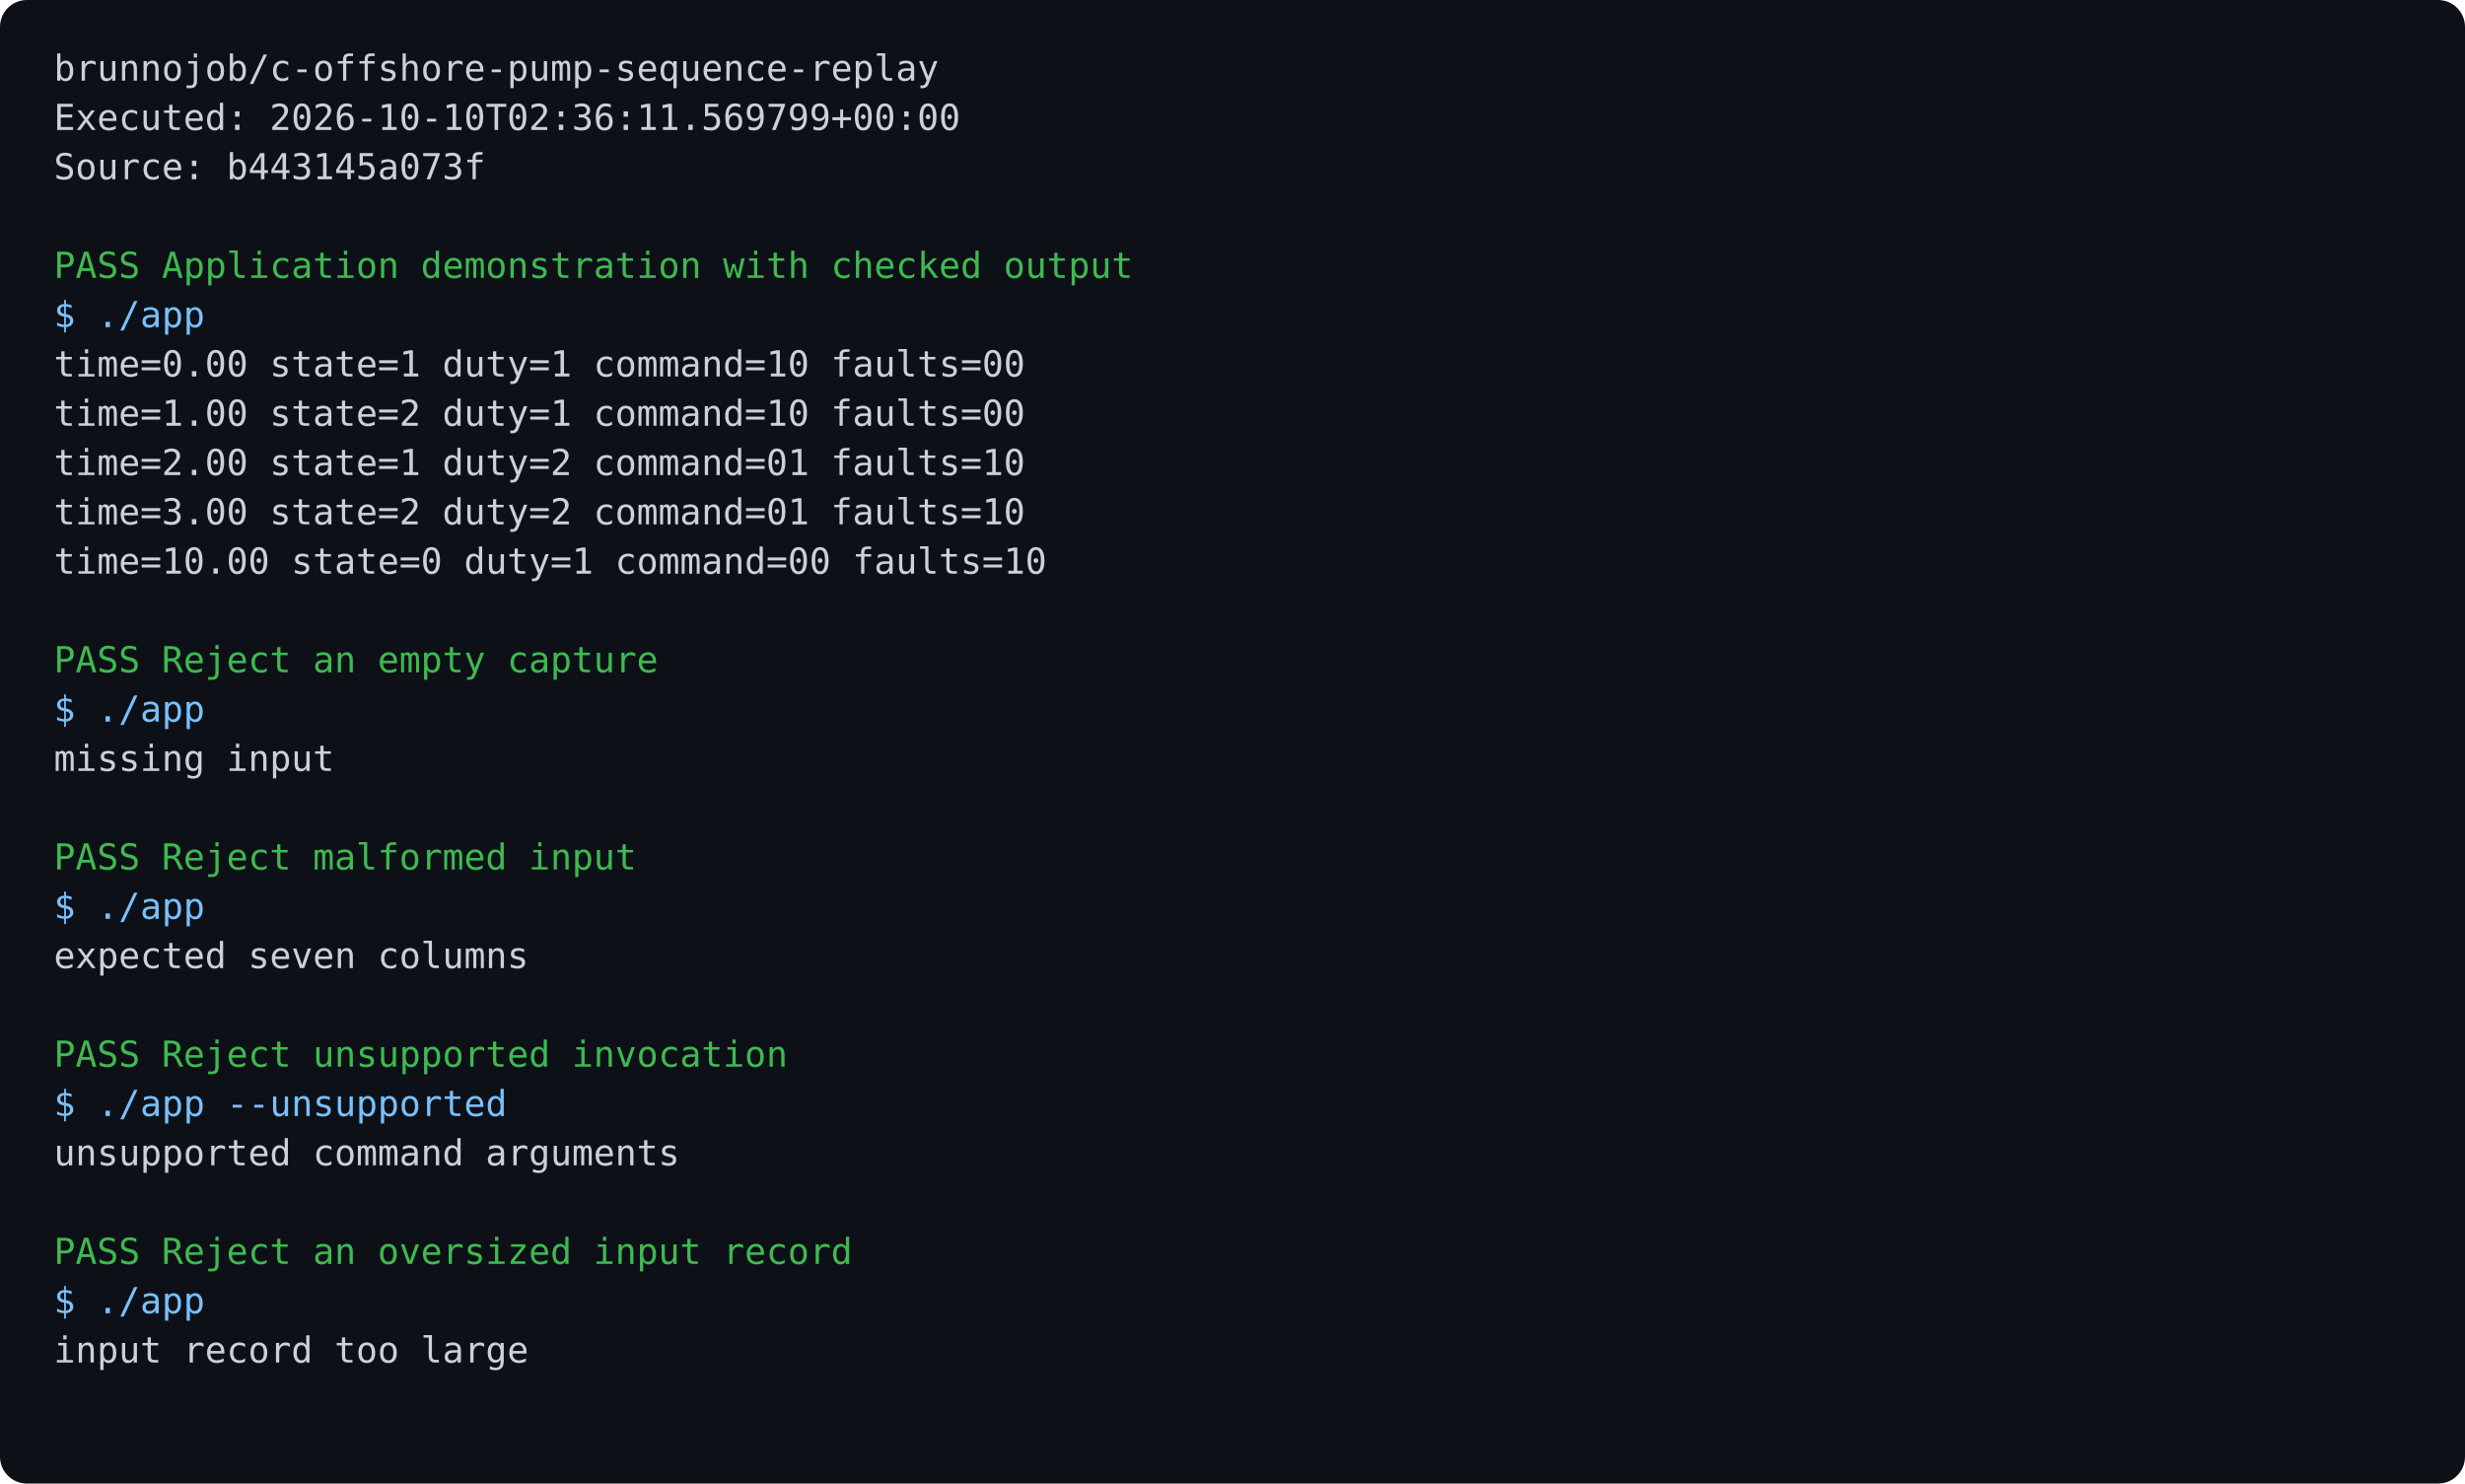
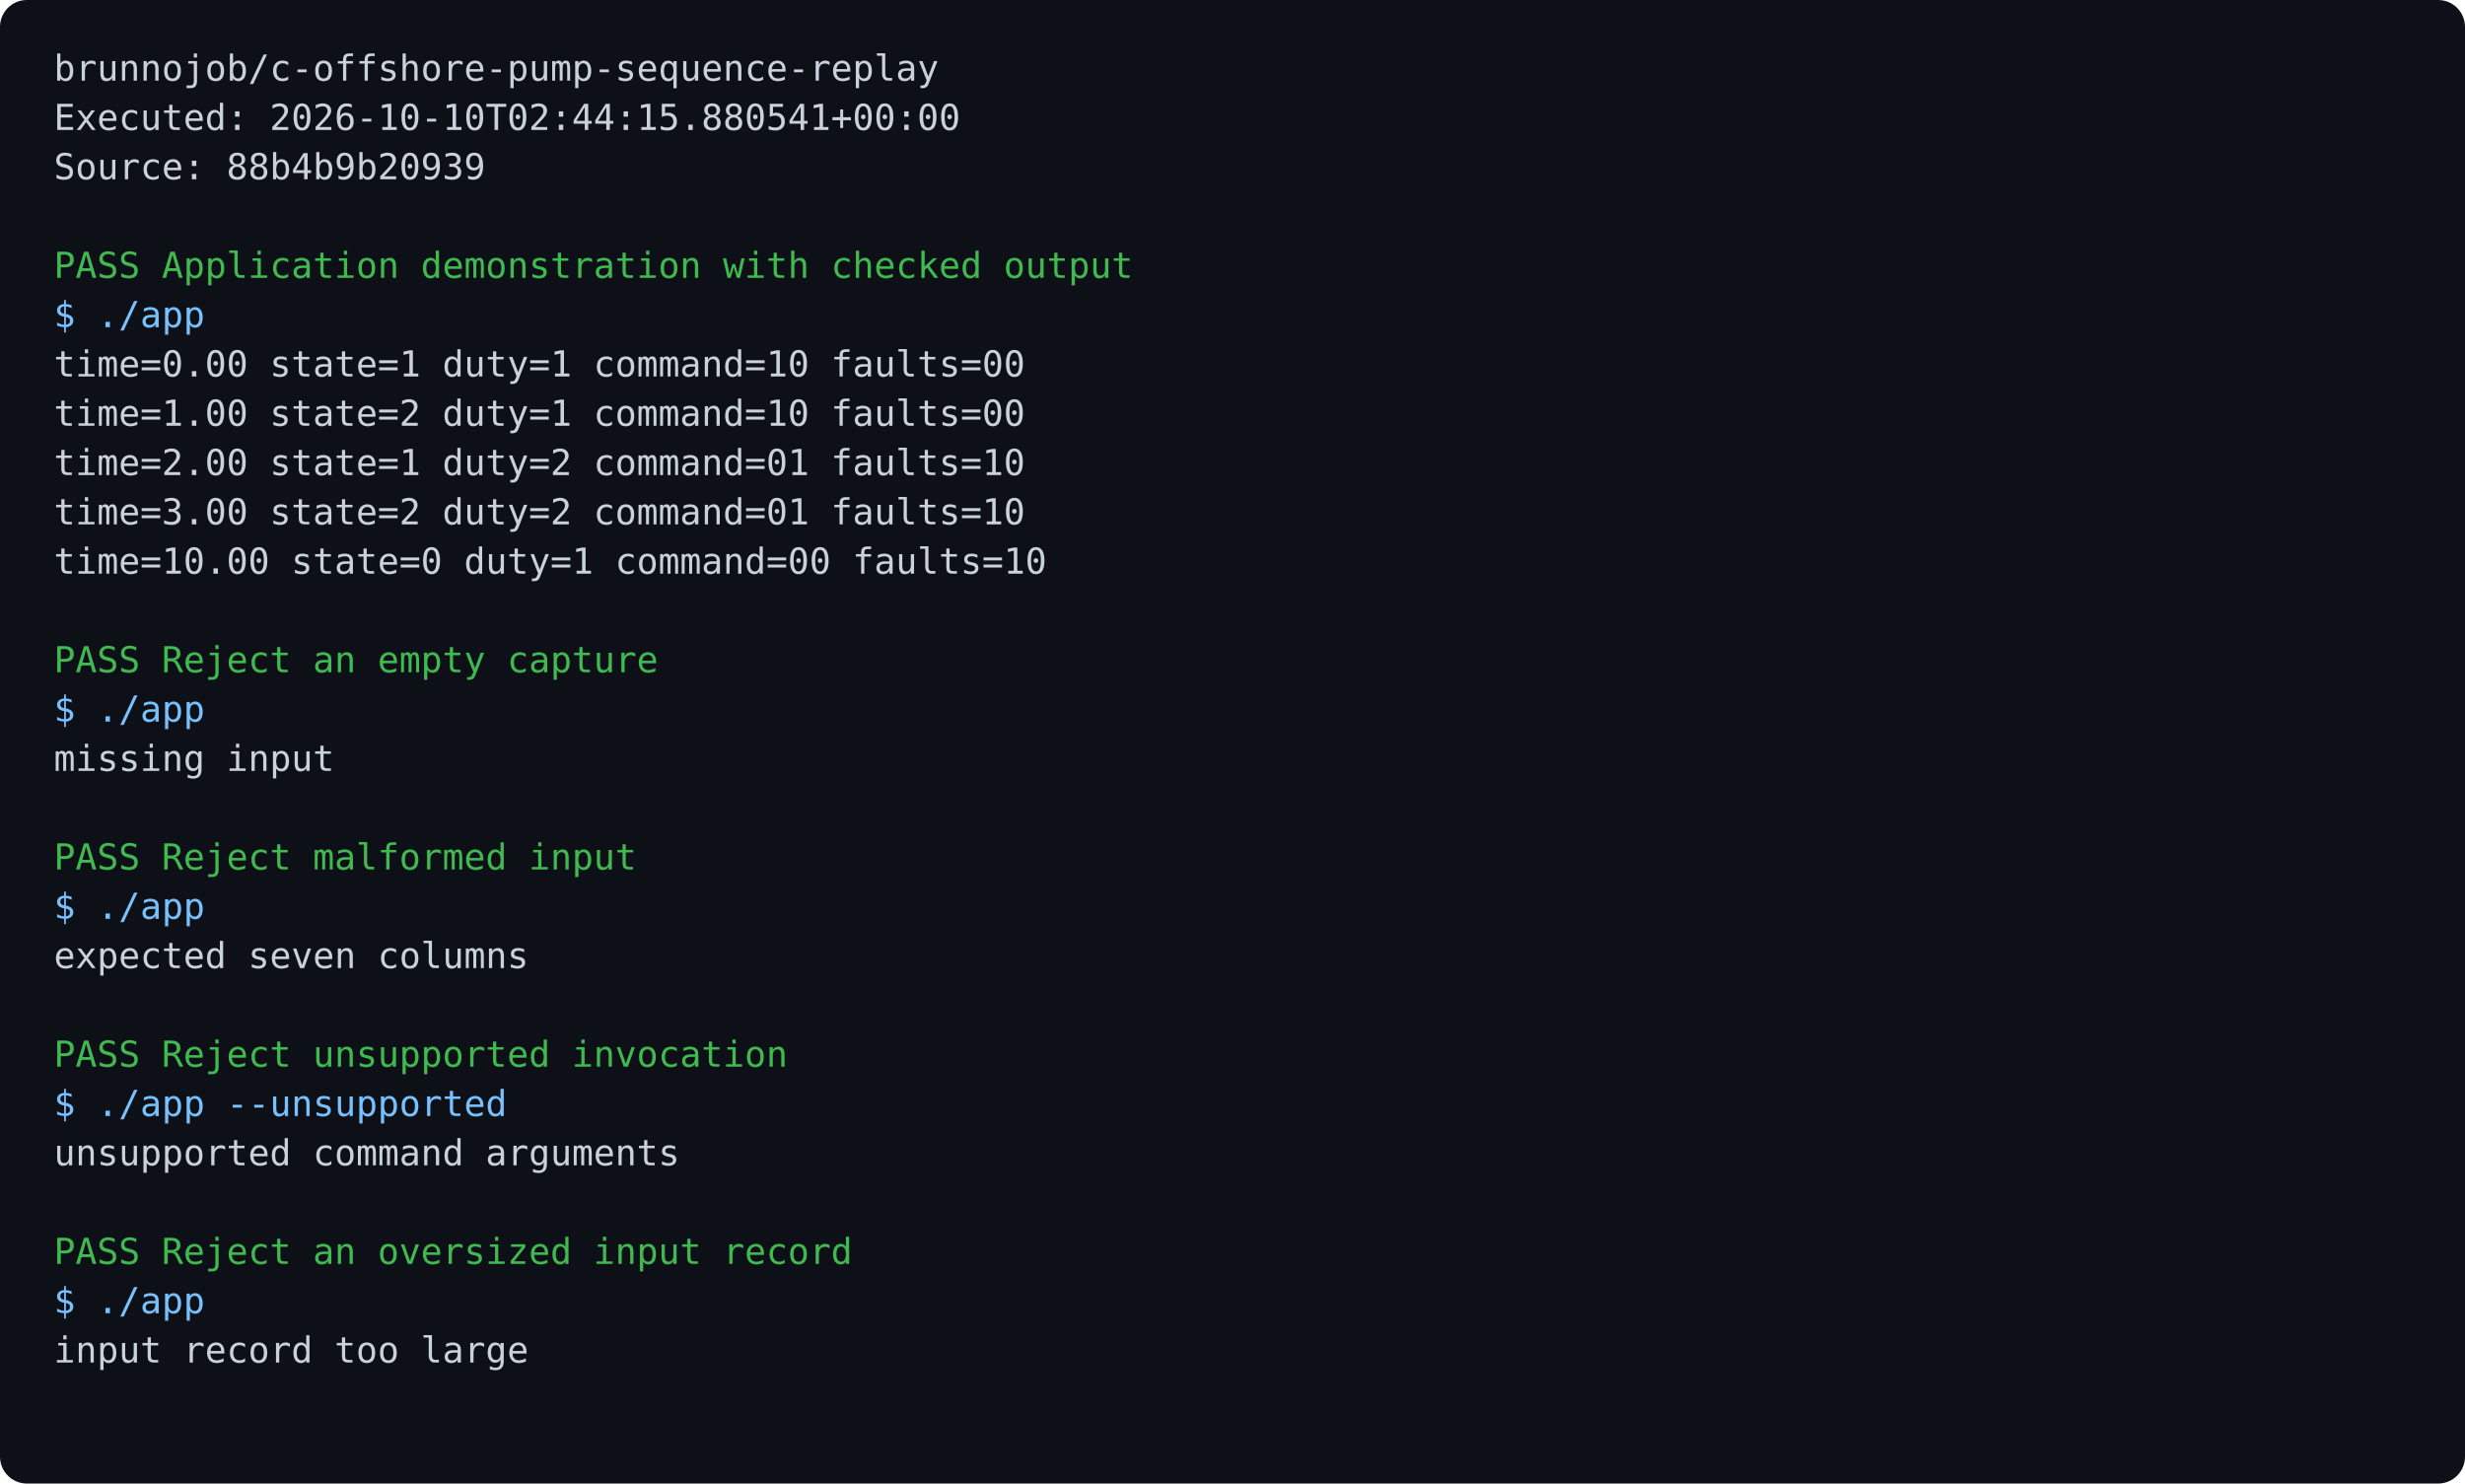
<svg xmlns="http://www.w3.org/2000/svg" width="1100" height="662" viewBox="0 0 1100 662">
  <rect width="1100" height="662" rx="12" fill="#0d1117" />
  <g font-family="monospace" font-size="16">
    <text x="24" y="36" fill="#c9d1d9">brunnojob/c-offshore-pump-sequence-replay</text>
-     <text x="24" y="58" fill="#c9d1d9">Executed: 2026-10-10T02:36:11.569799+00:00</text>
-     <text x="24" y="80" fill="#c9d1d9">Source: b443145a073f</text>
+     <text x="24" y="58" fill="#c9d1d9">Executed: 2026-10-10T02:44:15.880541+00:00</text>
+     <text x="24" y="80" fill="#c9d1d9">Source: 88b4b9b20939</text>
    <text x="24" y="102" fill="#c9d1d9" />
    <text x="24" y="124" fill="#3fb950">PASS Application demonstration with checked output</text>
    <text x="24" y="146" fill="#79c0ff">$ ./app</text>
    <text x="24" y="168" fill="#c9d1d9">time=0.00 state=1 duty=1 command=10 faults=00</text>
    <text x="24" y="190" fill="#c9d1d9">time=1.00 state=2 duty=1 command=10 faults=00</text>
    <text x="24" y="212" fill="#c9d1d9">time=2.00 state=1 duty=2 command=01 faults=10</text>
    <text x="24" y="234" fill="#c9d1d9">time=3.00 state=2 duty=2 command=01 faults=10</text>
    <text x="24" y="256" fill="#c9d1d9">time=10.00 state=0 duty=1 command=00 faults=10</text>
    <text x="24" y="278" fill="#c9d1d9" />
    <text x="24" y="300" fill="#3fb950">PASS Reject an empty capture</text>
    <text x="24" y="322" fill="#79c0ff">$ ./app</text>
    <text x="24" y="344" fill="#c9d1d9">missing input</text>
    <text x="24" y="366" fill="#c9d1d9" />
    <text x="24" y="388" fill="#3fb950">PASS Reject malformed input</text>
    <text x="24" y="410" fill="#79c0ff">$ ./app</text>
    <text x="24" y="432" fill="#c9d1d9">expected seven columns</text>
    <text x="24" y="454" fill="#c9d1d9" />
    <text x="24" y="476" fill="#3fb950">PASS Reject unsupported invocation</text>
    <text x="24" y="498" fill="#79c0ff">$ ./app --unsupported</text>
    <text x="24" y="520" fill="#c9d1d9">unsupported command arguments</text>
    <text x="24" y="542" fill="#c9d1d9" />
    <text x="24" y="564" fill="#3fb950">PASS Reject an oversized input record</text>
    <text x="24" y="586" fill="#79c0ff">$ ./app</text>
    <text x="24" y="608" fill="#c9d1d9">input record too large</text>
  </g>
</svg>
